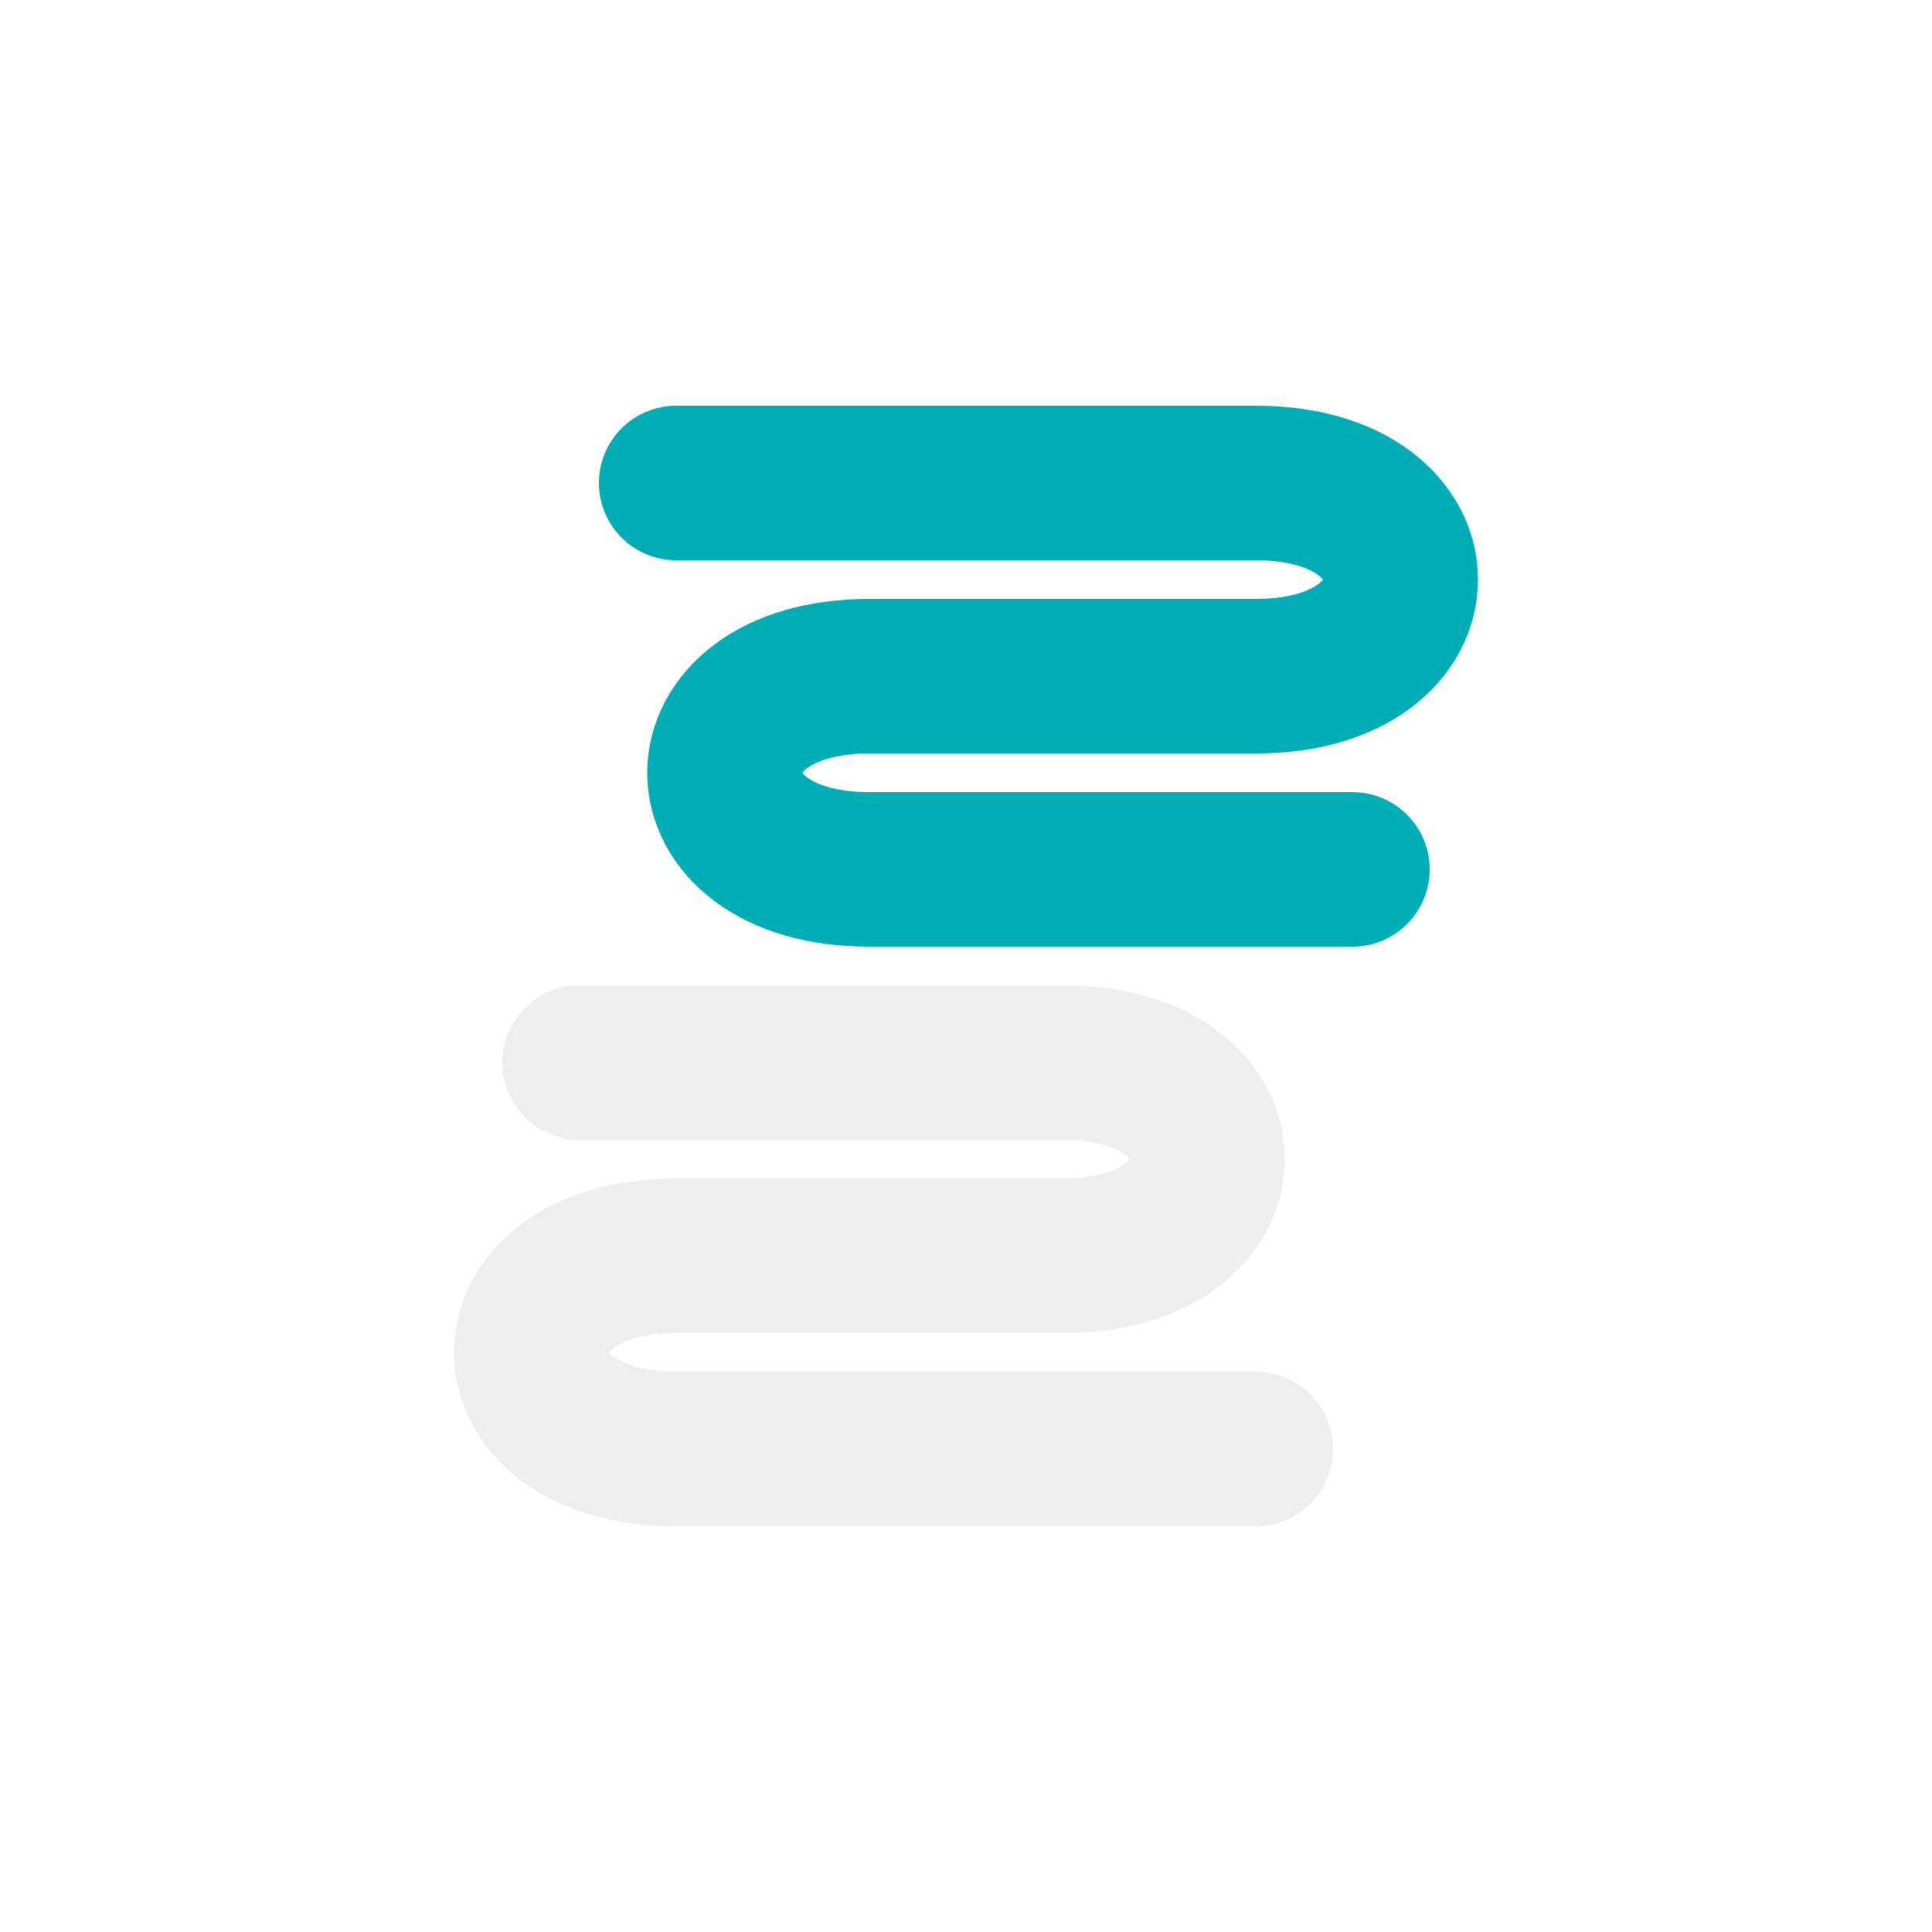
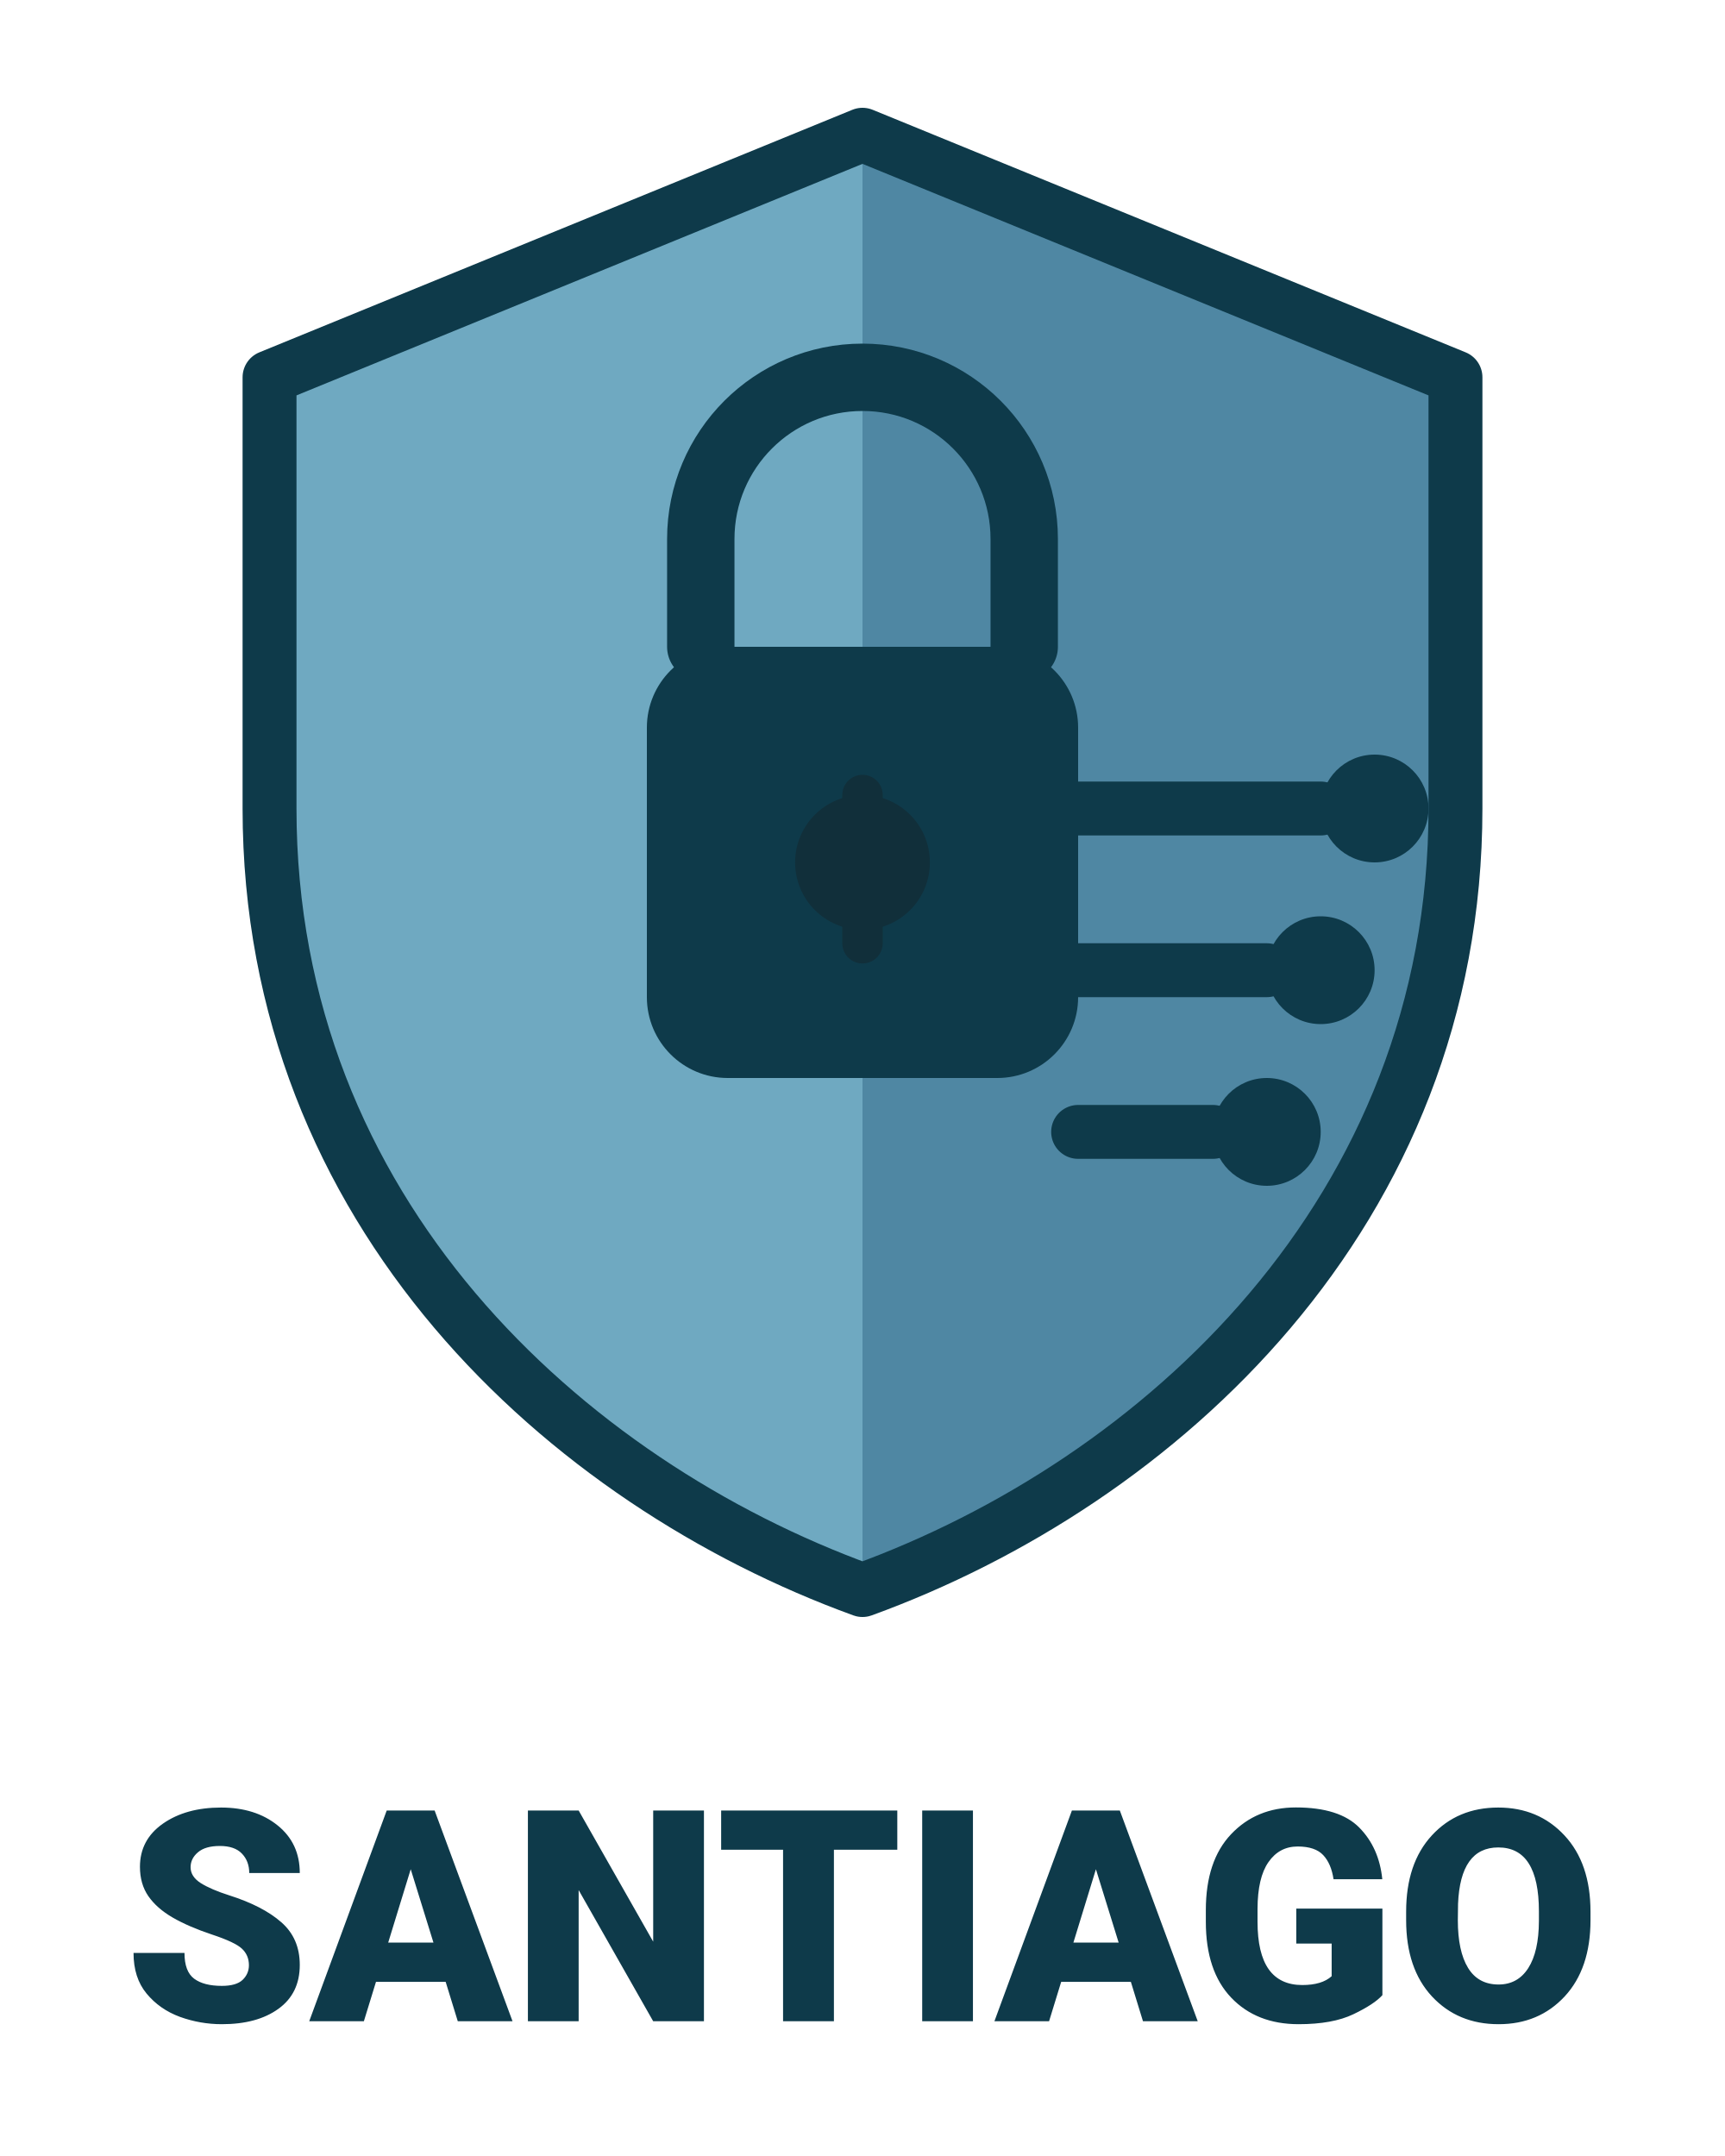
- <svg xmlns="http://www.w3.org/2000/svg" width="100" height="100" viewBox="0 0 100 100" fill="none">
-   <rect width="100" height="100" fill="none" />
-   <path d="M35 25 H 65 C 75 25 75 35 65 35 H 45 C 35 35 35 45 45 45 H 70" stroke="#00ADB5" stroke-width="8" stroke-linecap="round" stroke-linejoin="round" />
-   <path d="M65 75 H 35 C 25 75 25 65 35 65 H 55 C 65 65 65 55 55 55 H 30" stroke="#EEEEEE" stroke-width="8" stroke-linecap="round" stroke-linejoin="round" />
+ <svg xmlns="http://www.w3.org/2000/svg" viewBox="0 0 256 320" width="256" height="320">
+   <defs>
+     <linearGradient id="shieldSplit" x1="0" y1="0" x2="1" y2="0">
+       <stop offset="50%" stop-color="#6FA9C1" />
+       <stop offset="50%" stop-color="#4F87A3" />
+     </linearGradient>
+     <style>
+       .stroke{stroke:#0E3A4A;stroke-width:8;stroke-linejoin:round}
+       .fill-dark{fill:#0E3A4A}
+     </style>
+   </defs>
+   <path class="stroke" fill="url(#shieldSplit)" d="M128 20 L216 56 V120c0 60-44 100-88 116-44-16-88-56-88-116V56z" />
+   <rect x="96" y="96" width="64" height="64" rx="12" class="fill-dark" />
+   <circle cx="128" cy="128" r="10" fill="#112F3A" />
+   <path d="M128 118 v22" stroke="#112F3A" stroke-width="6" stroke-linecap="round" />
+   <path d="M104 96 v-16a24 24 0 0 1 48 0v16" fill="none" stroke="#0E3A4A" stroke-width="10" stroke-linecap="round" />
+   <path d="M160 120 h36" stroke="#0E3A4A" stroke-width="8" stroke-linecap="round" />
+   <circle cx="204" cy="120" r="8" fill="#0E3A4A" />
+   <path d="M160 144 h28" stroke="#0E3A4A" stroke-width="8" stroke-linecap="round" />
+   <circle cx="196" cy="144" r="8" fill="#0E3A4A" />
+   <path d="M160 168 h20" stroke="#0E3A4A" stroke-width="8" stroke-linecap="round" />
+   <circle cx="188" cy="168" r="8" fill="#0E3A4A" />
+   <text x="128" y="300" text-anchor="middle" font-family="Segoe UI, Roboto, Helvetica, Arial, sans-serif" font-size="44" font-weight="800" fill="#0E3A4A">SANTIAGO</text>
</svg>
